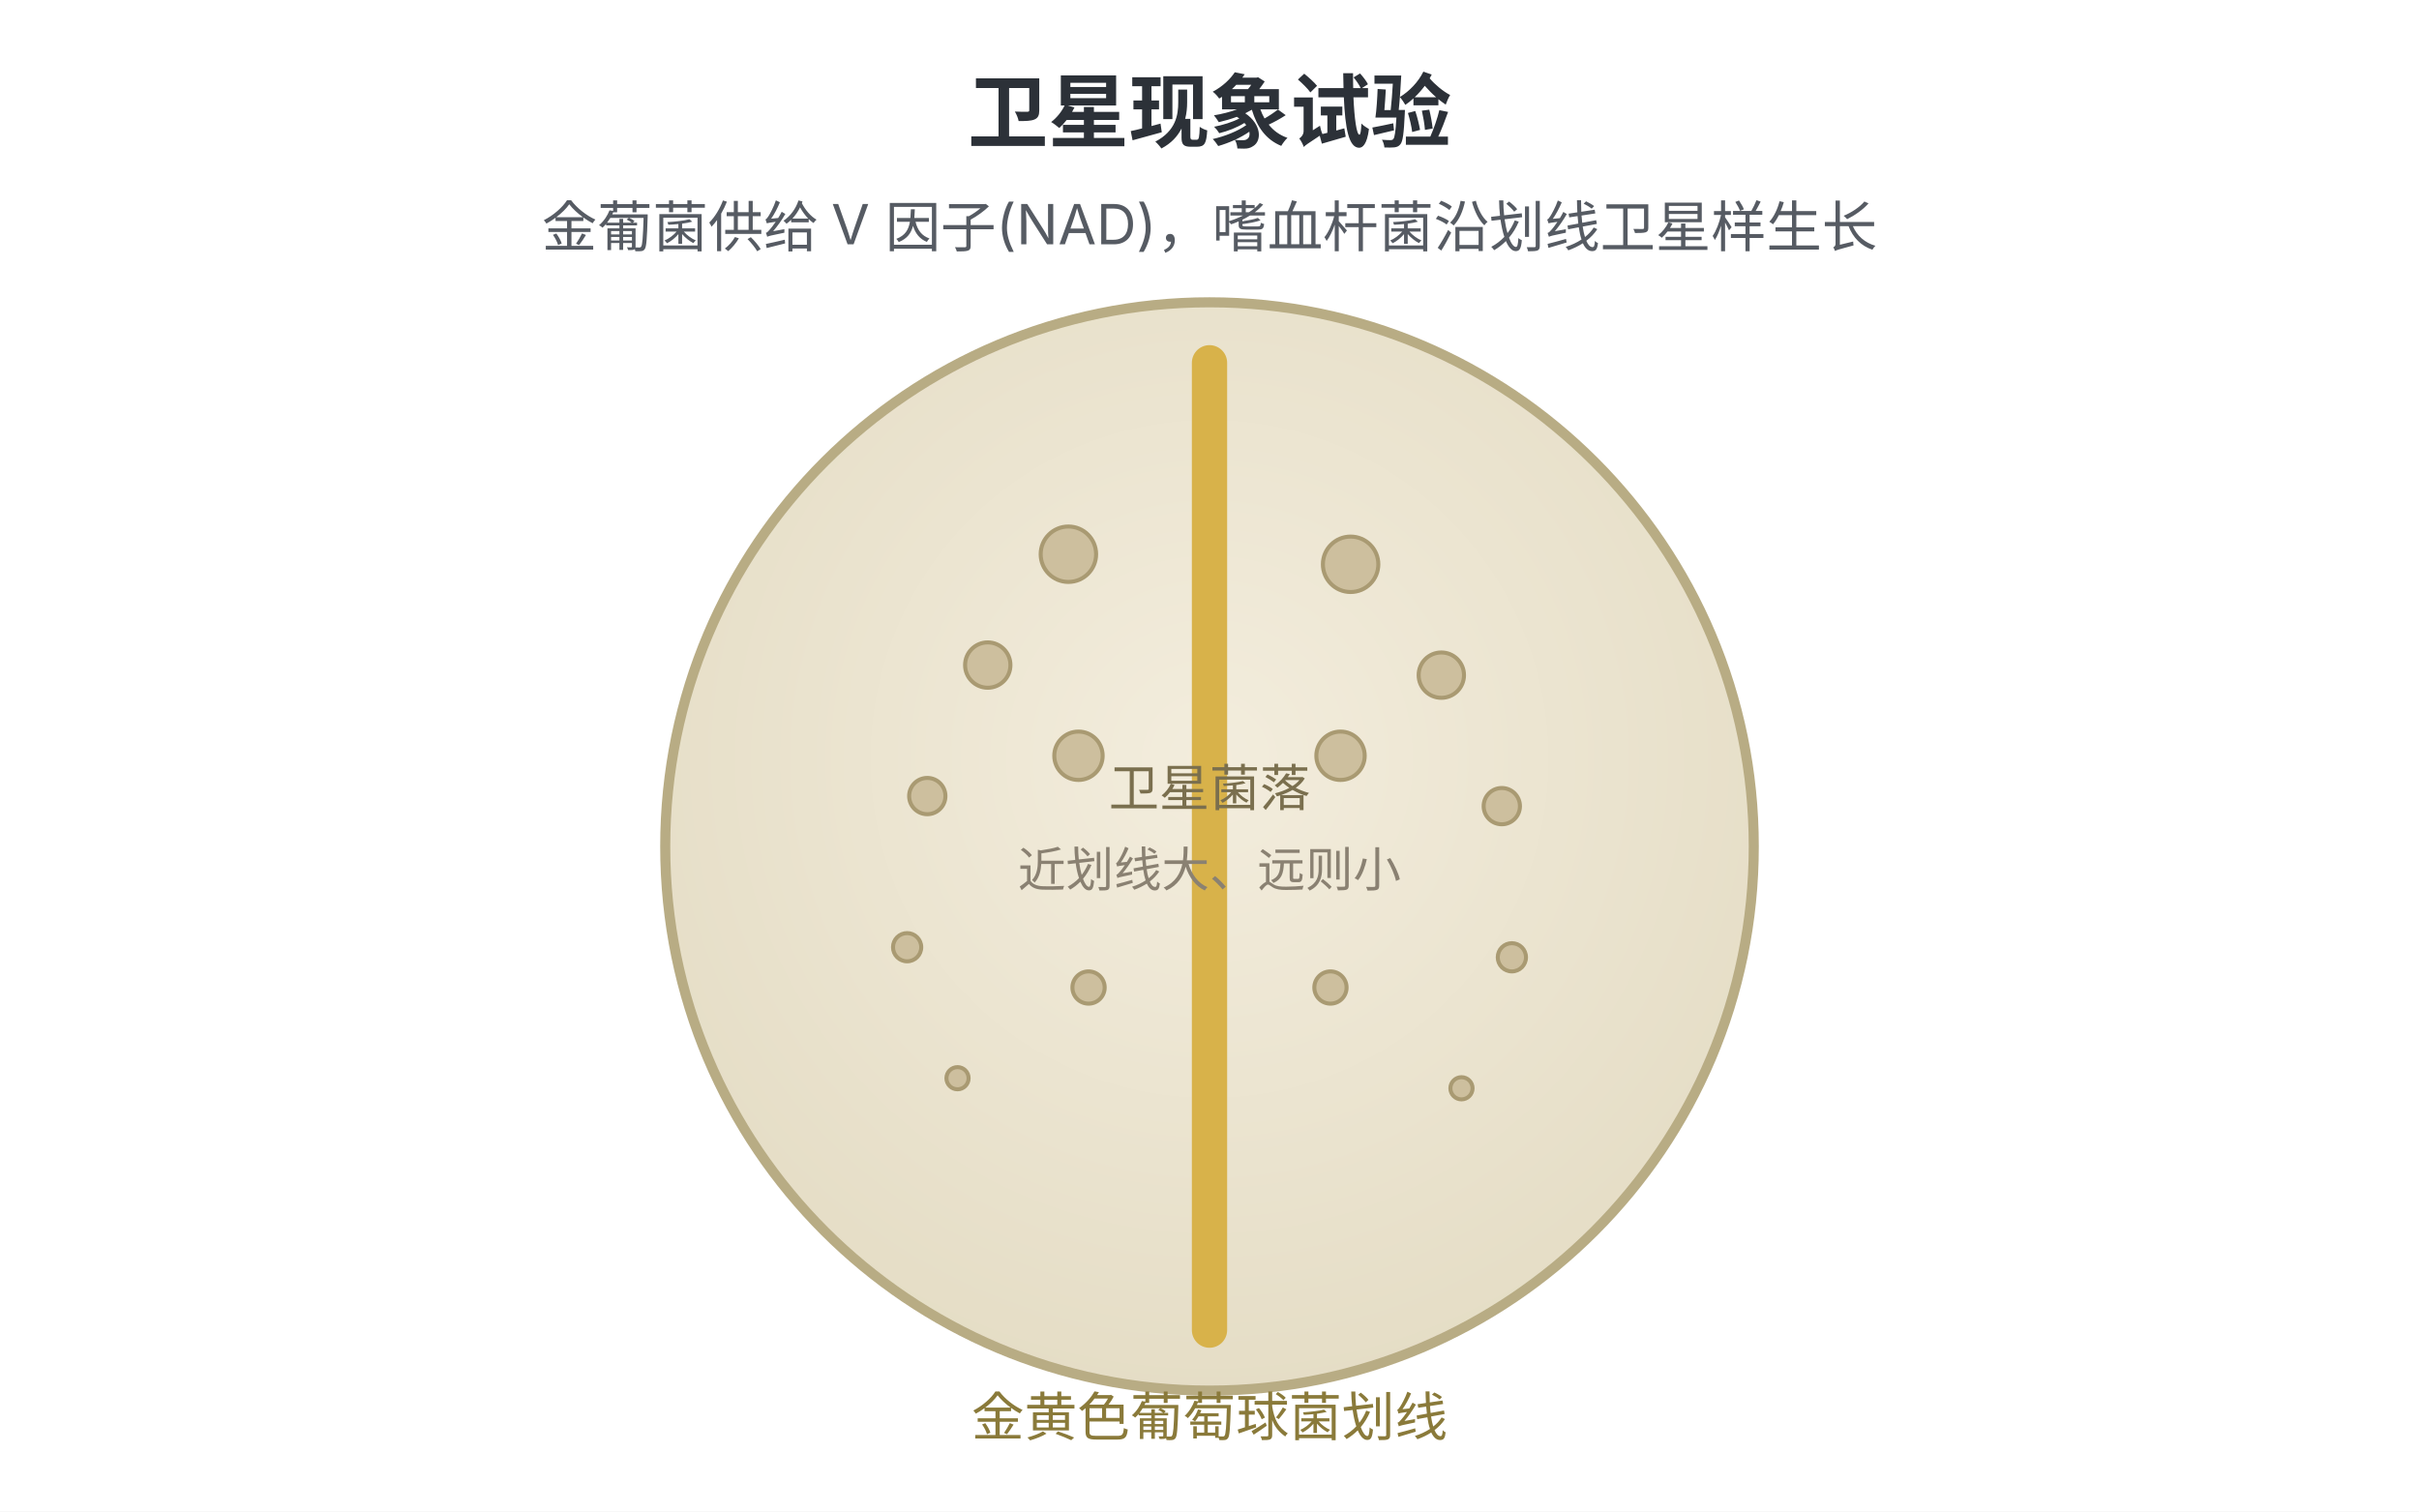
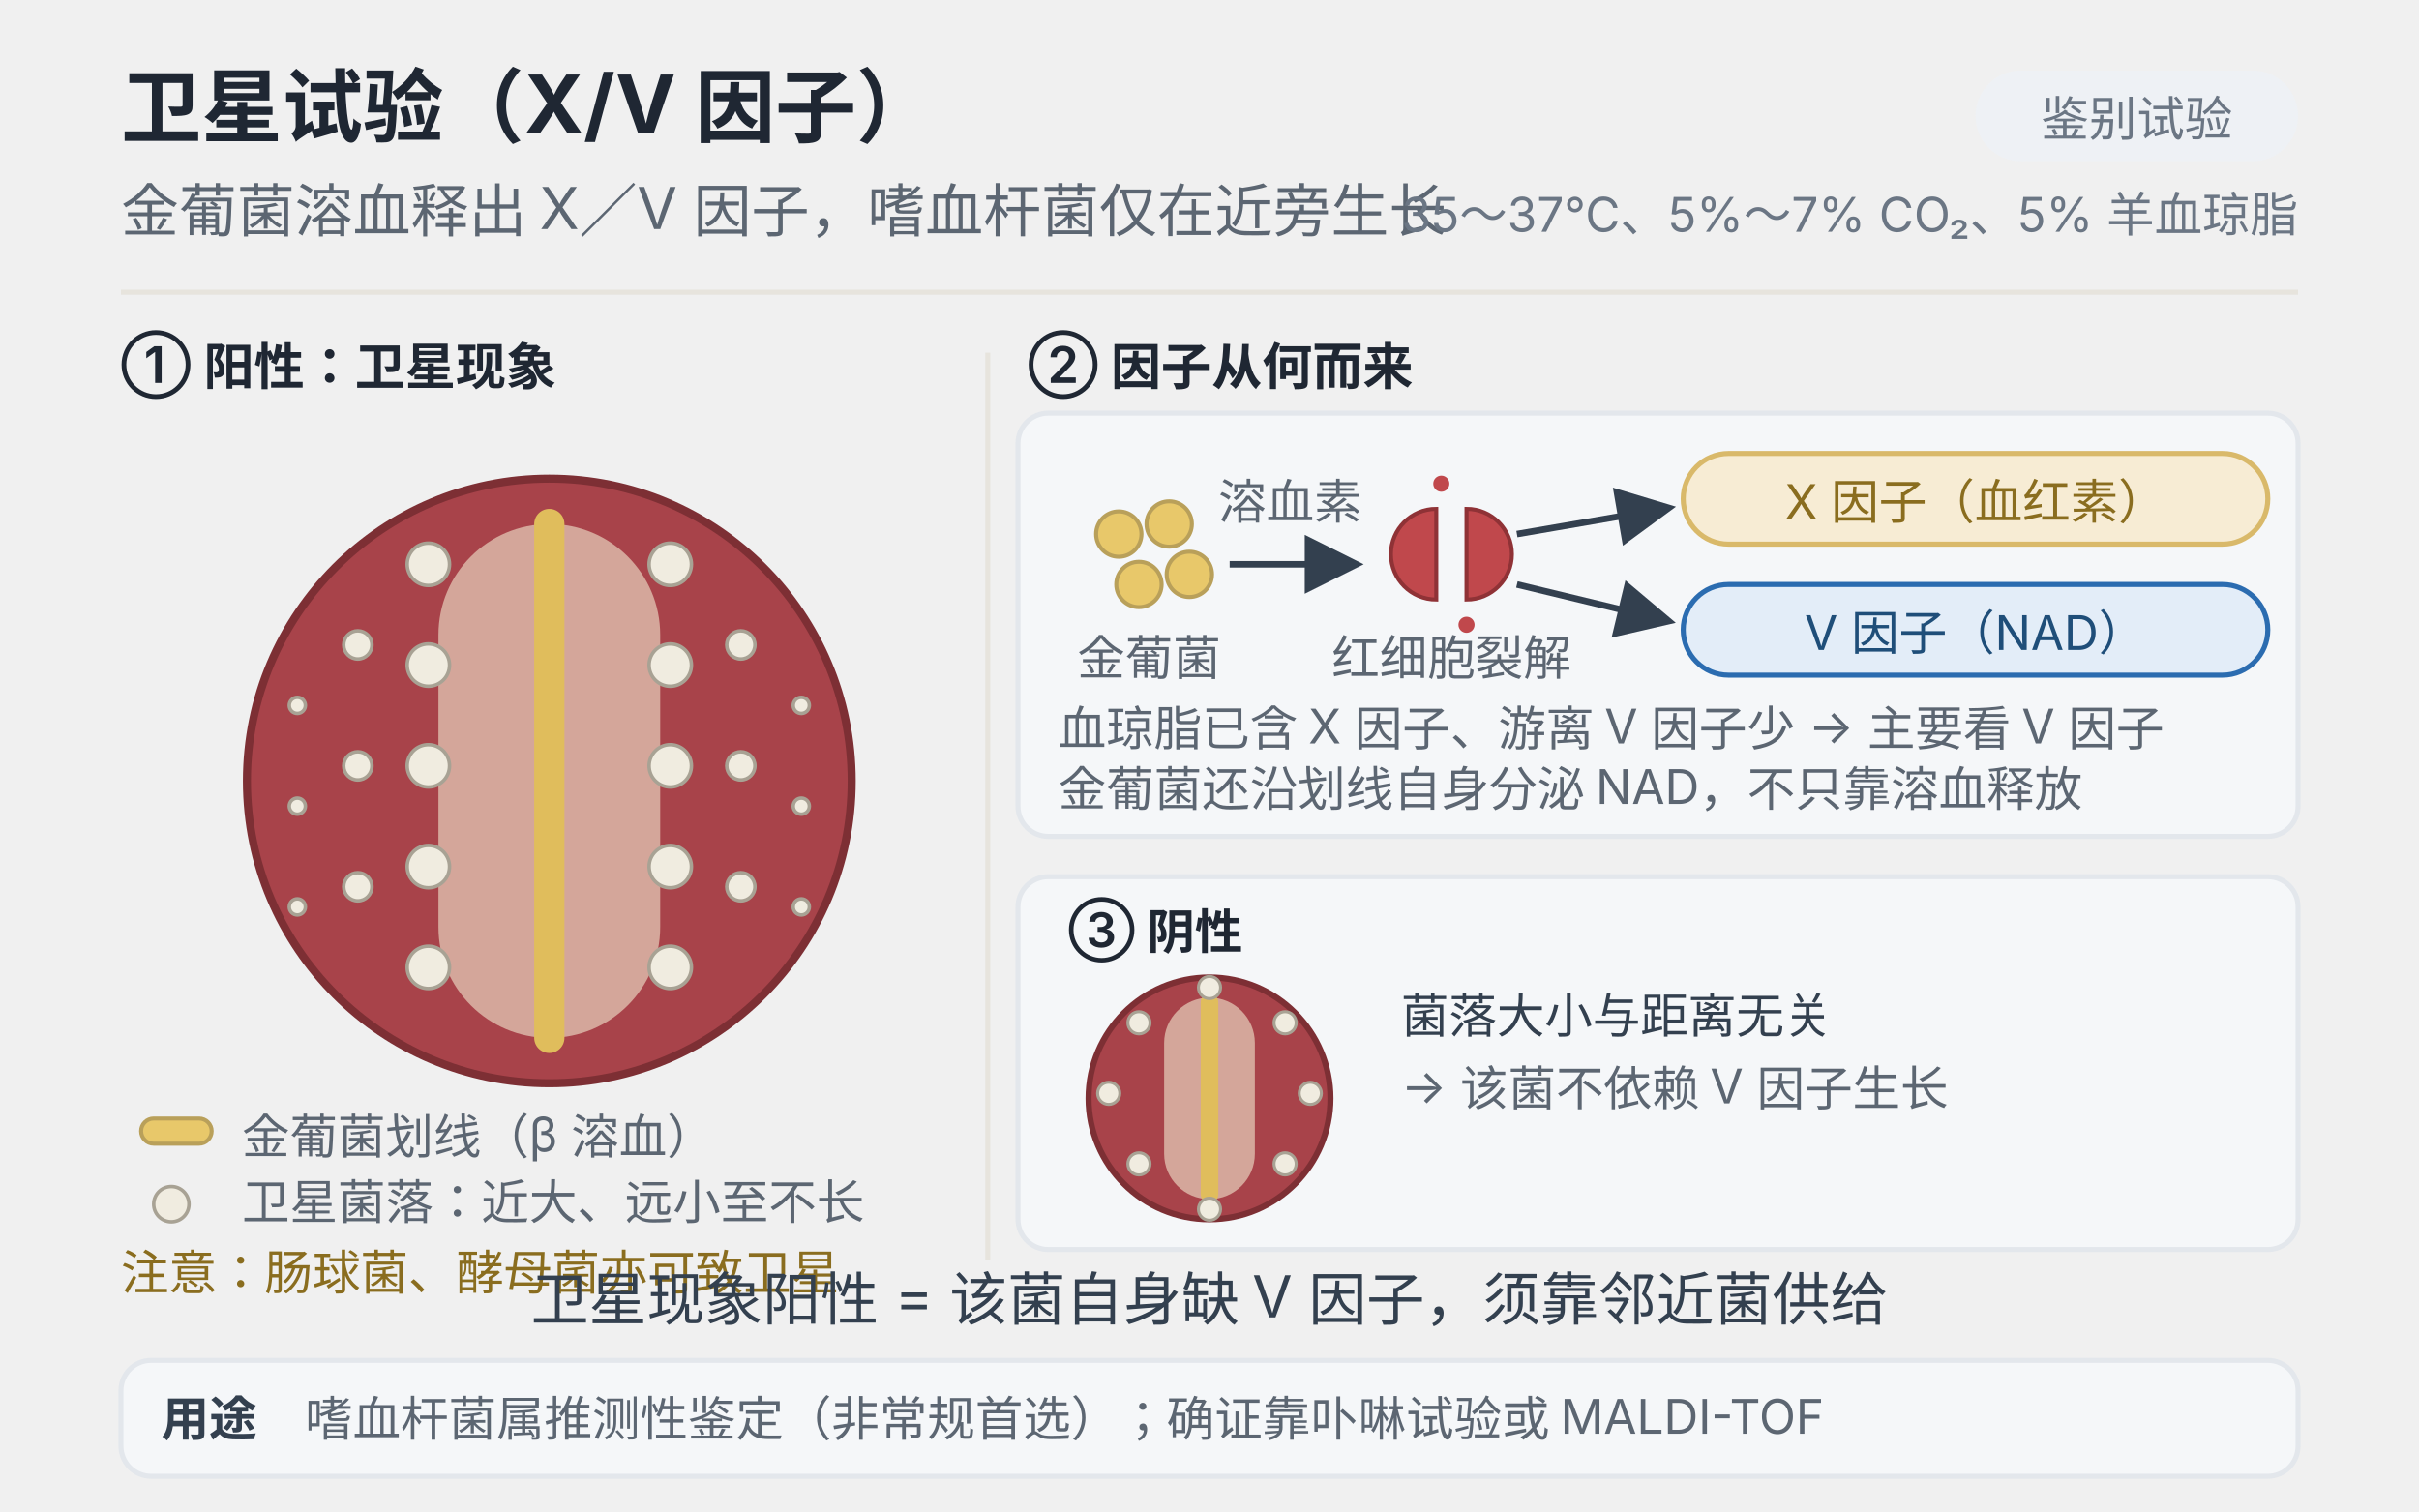
- <svg xmlns="http://www.w3.org/2000/svg" role="img" viewBox="0 0 480 300" font-family="-apple-system,'PingFang SC','Microsoft YaHei',sans-serif">
+ <svg xmlns="http://www.w3.org/2000/svg" viewBox="0 0 480 300" role="img" font-family="-apple-system,'PingFang SC','Microsoft YaHei',sans-serif">
  <defs>
-     <radialGradient id="plate" cx="0.5" cy="0.42" r="0.62">
-       <stop offset="0" stop-color="#f3eddd" />
-       <stop offset="1" stop-color="#e4dcc4" />
-     </radialGradient>
+     <marker id="arr" markerWidth="9" markerHeight="9" refX="7" refY="4.5" orient="auto">
+       <path d="M0,0 L9,4.5 L0,9 z" fill="#33404f" />
+     </marker>
  </defs>
-   <rect width="480" height="300" fill="#ffffff" />
-   <text x="240" y="28" text-anchor="middle" font-size="16" font-weight="700" fill="#2c3138">卫星现象试验</text>
-   <text x="240" y="49" text-anchor="middle" font-size="11" fill="#565b63">金葡菌供给 V 因子(NAD)，嗜血杆菌沿划线卫星样生长</text>
-   <circle cx="240" cy="168" r="108" fill="url(#plate)" stroke="#b8ac84" stroke-width="2" />
-   <line x1="240" y1="72" x2="240" y2="264" stroke="#d8b24a" stroke-width="7" stroke-linecap="round" />
-   <text x="240" y="285" text-anchor="middle" font-size="10.5" fill="#8a7a3a">金黄色葡萄球菌划线</text>
-   <g fill="#cdbf9e" stroke="#a99a72" stroke-width="0.8">
-     <circle cx="212" cy="110" r="5.5" />
-     <circle cx="196" cy="132" r="4.5" />
-     <circle cx="184" cy="158" r="3.6" />
-     <circle cx="180" cy="188" r="2.8" />
-     <circle cx="190" cy="214" r="2.2" />
-     <circle cx="268" cy="112" r="5.5" />
-     <circle cx="286" cy="134" r="4.5" />
-     <circle cx="298" cy="160" r="3.6" />
-     <circle cx="300" cy="190" r="2.8" />
-     <circle cx="290" cy="216" r="2.2" />
-     <circle cx="214" cy="150" r="4.8" />
-     <circle cx="266" cy="150" r="4.8" />
-     <circle cx="216" cy="196" r="3.2" />
-     <circle cx="264" cy="196" r="3.2" />
+   <text x="24" y="27" font-size="16" font-weight="700" fill="#1f2733">卫星试验（X/V 因子）</text>
+   <rect x="392" y="14" width="64" height="18" rx="9" fill="#eef1f5" />
+   <text x="424" y="27" text-anchor="middle" font-size="9.5" fill="#6b7684">鉴别试验</text>
+   <text x="24" y="46" font-size="11.5" fill="#5c6672">金葡菌溶血释出 X／V 因子，嗜血杆菌仅在近旁生长</text>
+   <text x="456" y="46" text-anchor="end" font-size="9.5" fill="#6b7684">35～37℃、5%～7% CO₂、5% 羊血琼脂</text>
+   <line x1="24" y1="58" x2="456" y2="58" stroke="#e7e4dd" />
+   <line x1="196" y1="70" x2="196" y2="250" stroke="#e7e4dd" />
+   <text x="24" y="76" font-size="10" font-weight="600" fill="#1f2733">① 阳性：卫星现象</text>
+   <circle cx="109" cy="155" r="60" fill="#a8434a" stroke="#7d2f34" stroke-width="1.6" />
+   <rect x="87" y="104" width="44" height="102" rx="22" fill="#f2e8cf" opacity="0.6" />
+   <line x1="109" y1="104" x2="109" y2="206" stroke="#e0bd5c" stroke-width="6" stroke-linecap="round" />
+   <g fill="#f0ece0" stroke="#a8a294" stroke-width="0.7">
+     <circle cx="85" cy="112" r="4.2" />
+     <circle cx="85" cy="132" r="4.2" />
+     <circle cx="85" cy="152" r="4.2" />
+     <circle cx="85" cy="172" r="4.2" />
+     <circle cx="85" cy="192" r="4.2" />
+     <circle cx="133" cy="112" r="4.2" />
+     <circle cx="133" cy="132" r="4.2" />
+     <circle cx="133" cy="152" r="4.2" />
+     <circle cx="133" cy="172" r="4.2" />
+     <circle cx="133" cy="192" r="4.2" />
+     <circle cx="71" cy="128" r="2.8" />
+     <circle cx="71" cy="152" r="2.8" />
+     <circle cx="71" cy="176" r="2.8" />
+     <circle cx="147" cy="128" r="2.8" />
+     <circle cx="147" cy="152" r="2.8" />
+     <circle cx="147" cy="176" r="2.8" />
+     <circle cx="59" cy="140" r="1.6" />
+     <circle cx="59" cy="160" r="1.6" />
+     <circle cx="59" cy="180" r="1.6" />
+     <circle cx="159" cy="140" r="1.6" />
+     <circle cx="159" cy="160" r="1.6" />
+     <circle cx="159" cy="180" r="1.6" />
  </g>
-   <text x="240" y="160" text-anchor="middle" font-size="10" fill="#7a6f4e">卫星菌落</text>
-   <text x="240" y="176" text-anchor="middle" font-size="9.5" fill="#8a8172">近划线大、远则小</text>
+   <rect x="28" y="222" width="14" height="5" rx="2.5" fill="#e8c86a" stroke="#b9a05a" stroke-width="0.8" />
+   <text x="48" y="229" font-size="9.5" fill="#5c6672">金葡菌划线（β 溶血）</text>
+   <circle cx="34" cy="239" r="3.5" fill="#f0ece0" stroke="#a8a294" stroke-width="0.7" />
+   <text x="48" y="242" font-size="9.5" fill="#5c6672">卫星菌落：近大、远小至不长</text>
+   <text x="24" y="256" font-size="9.5" fill="#8a6d1f">注意：肠球菌、酵母菌亦可致卫星</text>
+   <text x="204" y="76" font-size="10" font-weight="600" fill="#1f2733">② 因子从何而来</text>
+   <rect x="202" y="82" width="254" height="84" rx="6" fill="#f5f7f9" stroke="#e3e7ec" />
+   <g fill="#e8c86a" stroke="#b9a05a" stroke-width="0.8">
+     <circle cx="222" cy="106" r="4.5" />
+     <circle cx="232" cy="104" r="4.5" />
+     <circle cx="226" cy="116" r="4.5" />
+     <circle cx="236" cy="114" r="4.5" />
+   </g>
+   <text x="228" y="134" text-anchor="middle" font-size="9.5" fill="#5c6672">金葡菌</text>
+   <text x="256" y="103" text-anchor="middle" font-size="9.5" fill="#5c6672">溶血素</text>
+   <line x1="244" y1="112" x2="268" y2="112" stroke="#33404f" stroke-width="1.3" marker-end="url(#arr)" />
+   <path d="M285,101 a9,9 0 0,0 0,18 z" fill="#c0484c" stroke="#8f3236" stroke-width="0.8" />
+   <path d="M291,101 a9,9 0 0,1 0,18 z" fill="#c0484c" stroke="#8f3236" stroke-width="0.8" />
+   <circle cx="286" cy="96" r="1.6" fill="#c0484c" />
+   <circle cx="291" cy="124" r="1.6" fill="#c0484c" />
+   <text x="288" y="134" text-anchor="middle" font-size="9.5" fill="#5c6672">红细胞裂解</text>
+   <line x1="301" y1="106" x2="330" y2="101" stroke="#33404f" stroke-width="1.3" marker-end="url(#arr)" />
+   <line x1="301" y1="116" x2="330" y2="123" stroke="#33404f" stroke-width="1.3" marker-end="url(#arr)" />
+   <rect x="334" y="90" width="116" height="18" rx="9" fill="#f7ecd4" stroke="#d9b96a" />
+   <text x="392" y="103" text-anchor="middle" font-size="9.5" fill="#8a6d1f">X 因子（血红素）</text>
+   <rect x="334" y="116" width="116" height="18" rx="9" fill="#e3edf8" stroke="#2b6cb0" />
+   <text x="392" y="129" text-anchor="middle" font-size="9.5" fill="#1f4e79">V 因子（NAD）</text>
+   <text x="210" y="148" font-size="9.5" fill="#5c6672">血琼脂已含 X 因子、游离 V 因子少 → 主要看 V 因子</text>
+   <text x="210" y="160" font-size="9.5" fill="#5c6672">金葡菌还沿划线自身分泌 NAD，不只靠溶血释放</text>
+   <rect x="202" y="174" width="254" height="74" rx="6" fill="#f5f7f9" stroke="#e3e7ec" />
+   <text x="212" y="188" font-size="9.5" font-weight="600" fill="#1f2733">③ 阴性</text>
+   <circle cx="240" cy="218" r="24" fill="#a8434a" stroke="#7d2f34" stroke-width="1.2" />
+   <rect x="231" y="198" width="18" height="40" rx="9" fill="#f2e8cf" opacity="0.6" />
+   <line x1="240" y1="199" x2="240" y2="237" stroke="#e0bd5c" stroke-width="3.5" stroke-linecap="round" />
+   <g fill="#f0ece0" stroke="#a8a294" stroke-width="0.6">
+     <circle cx="226" cy="203" r="2.2" />
+     <circle cx="255" cy="203" r="2.2" />
+     <circle cx="220" cy="217" r="2.2" />
+     <circle cx="260" cy="217" r="2.2" />
+     <circle cx="226" cy="231" r="2.2" />
+     <circle cx="255" cy="231" r="2.2" />
+     <circle cx="240" cy="196" r="2.2" />
+     <circle cx="240" cy="240" r="2.2" />
+   </g>
+   <text x="278" y="205" font-size="9.5" fill="#33404f">菌落大小与距离无关</text>
+   <text x="278" y="219" font-size="9.5" fill="#5c6672">→ 该菌不依赖 V 因子生长</text>
+   <text x="240" y="262" text-anchor="middle" font-size="11.5" fill="#33404f">卫星现象阳性 = 该菌自身缺 V 因子，须靠邻近菌供给</text>
+   <rect x="24" y="270" width="432" height="23" rx="6" fill="#f5f7f9" stroke="#e3e7ec" />
+   <text x="32" y="285" font-size="9.5" fill="#5c6672">
+     <tspan font-weight="700" fill="#33404f">用途</tspan>　嗜血杆菌属推测性鉴定（非常规首选）；确证靠卟啉试验或 MALDI-TOF</text>
</svg>
